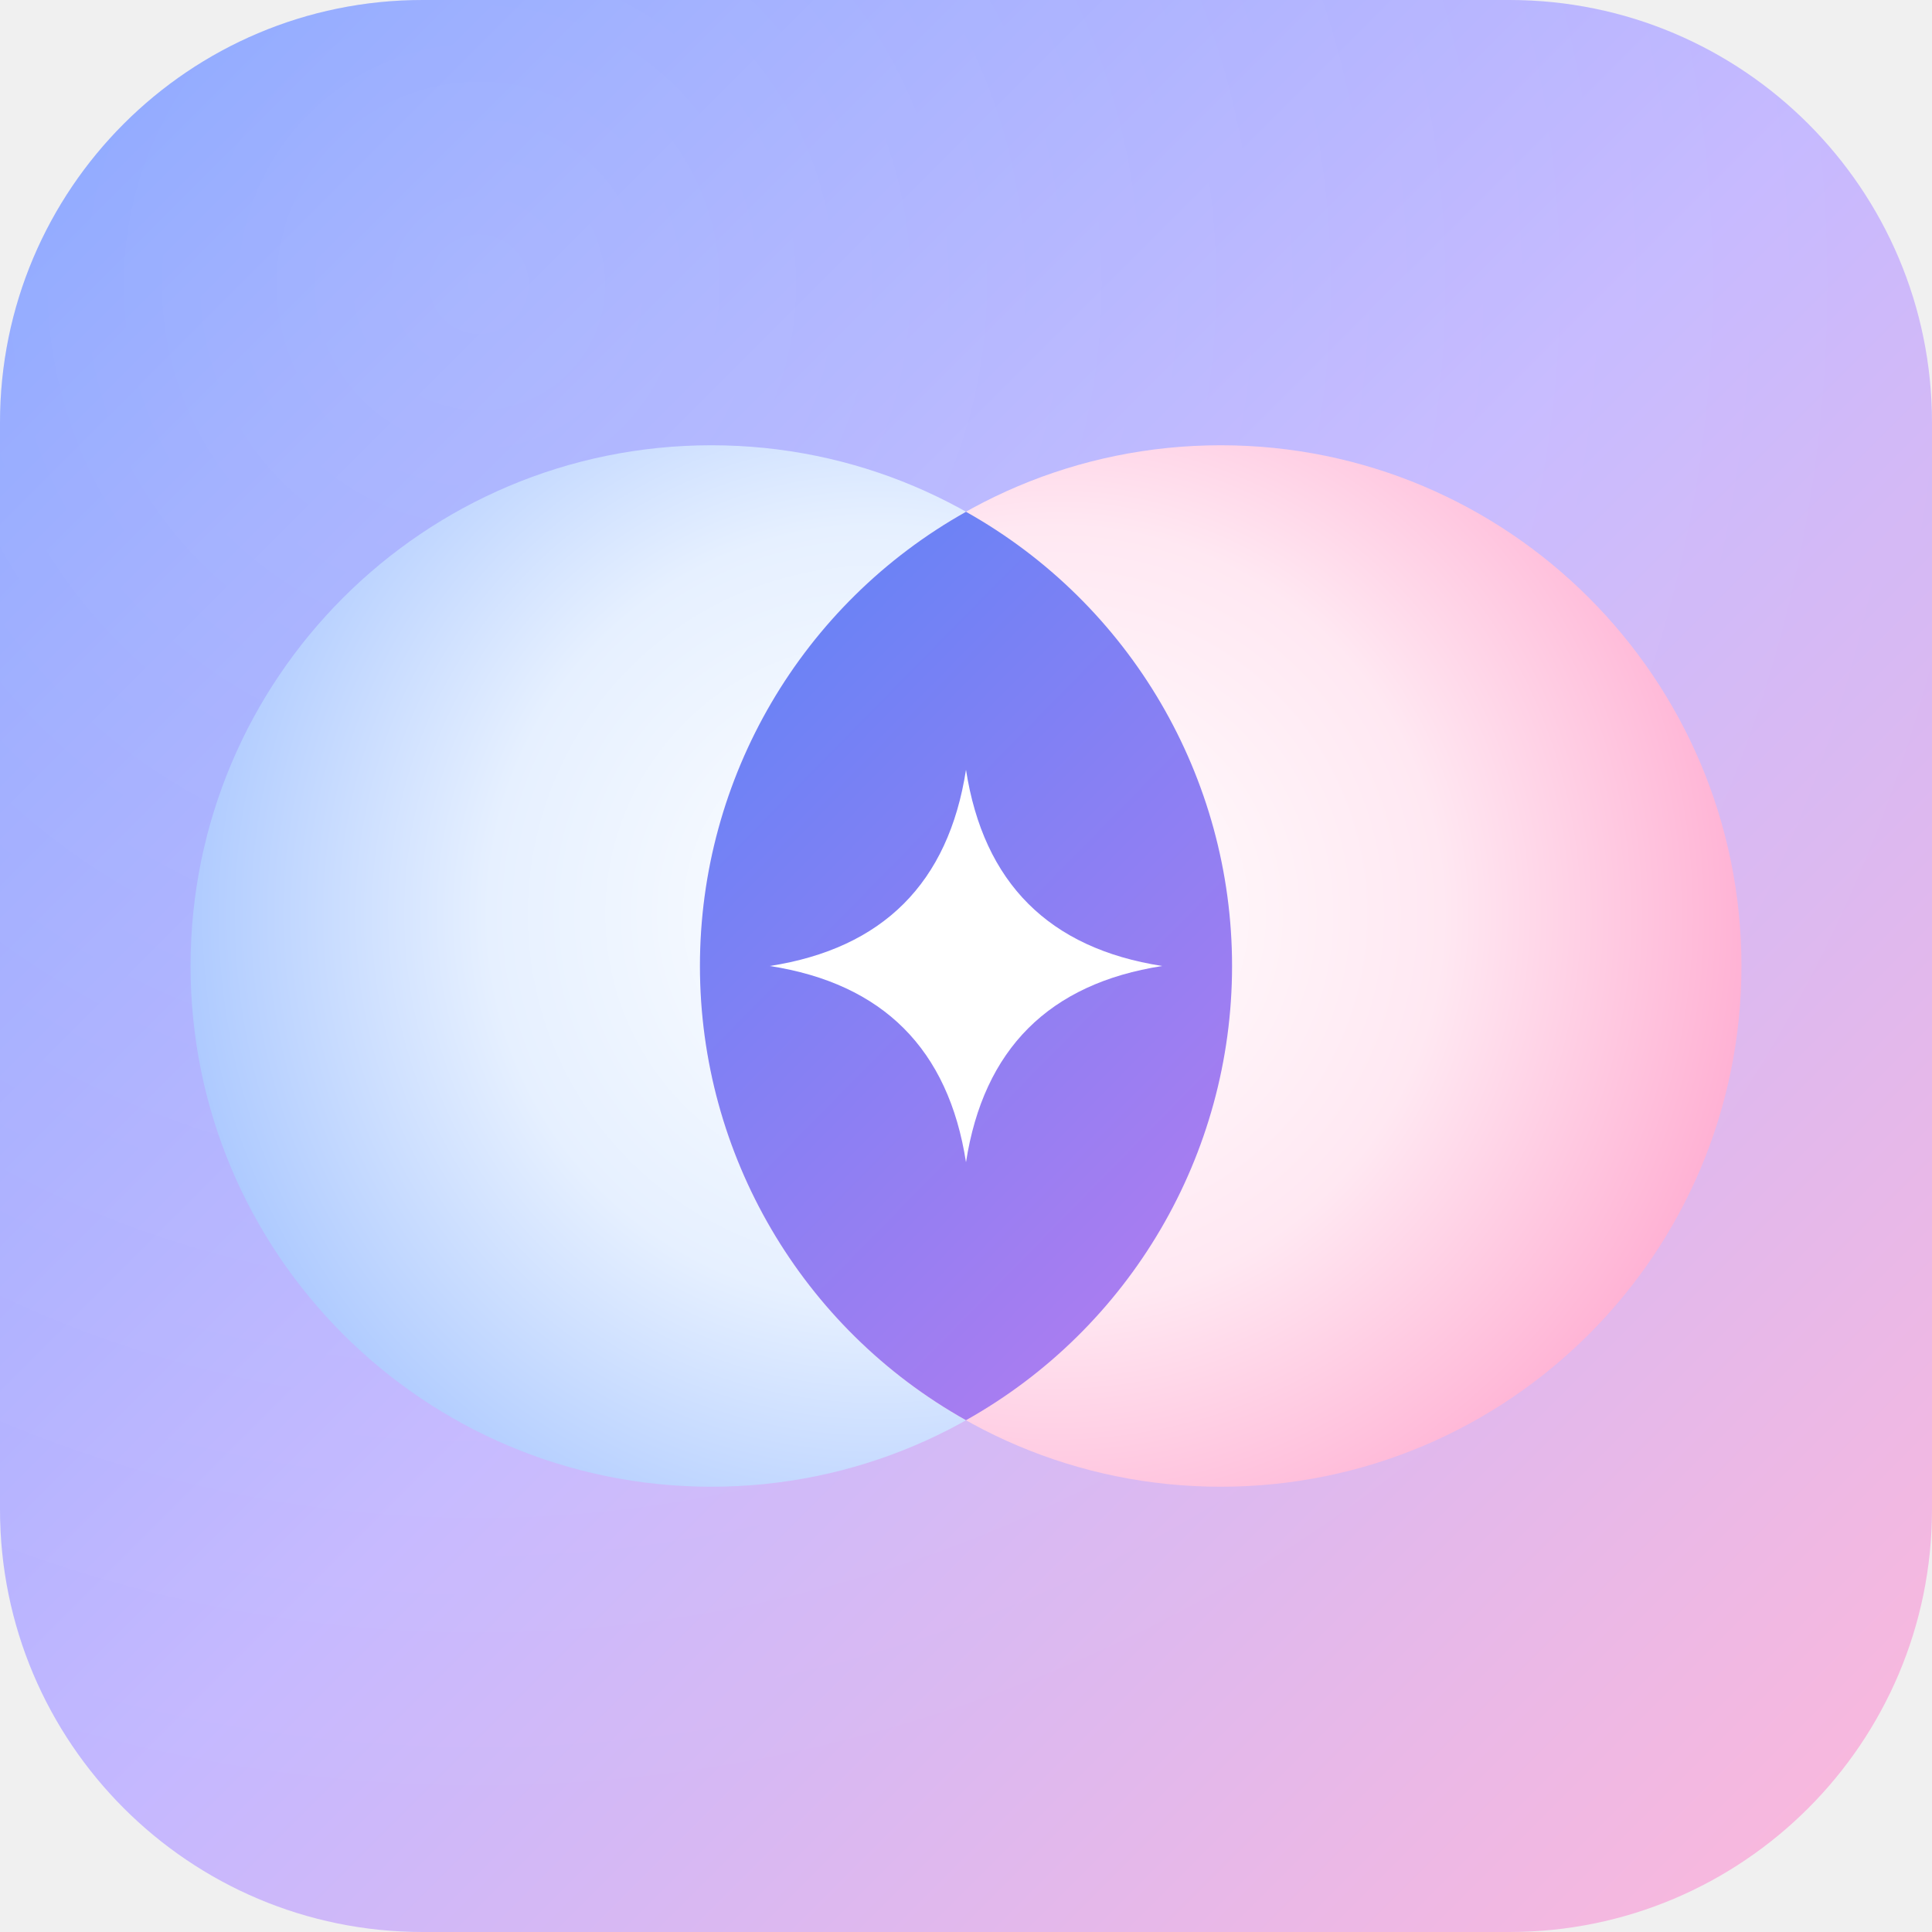
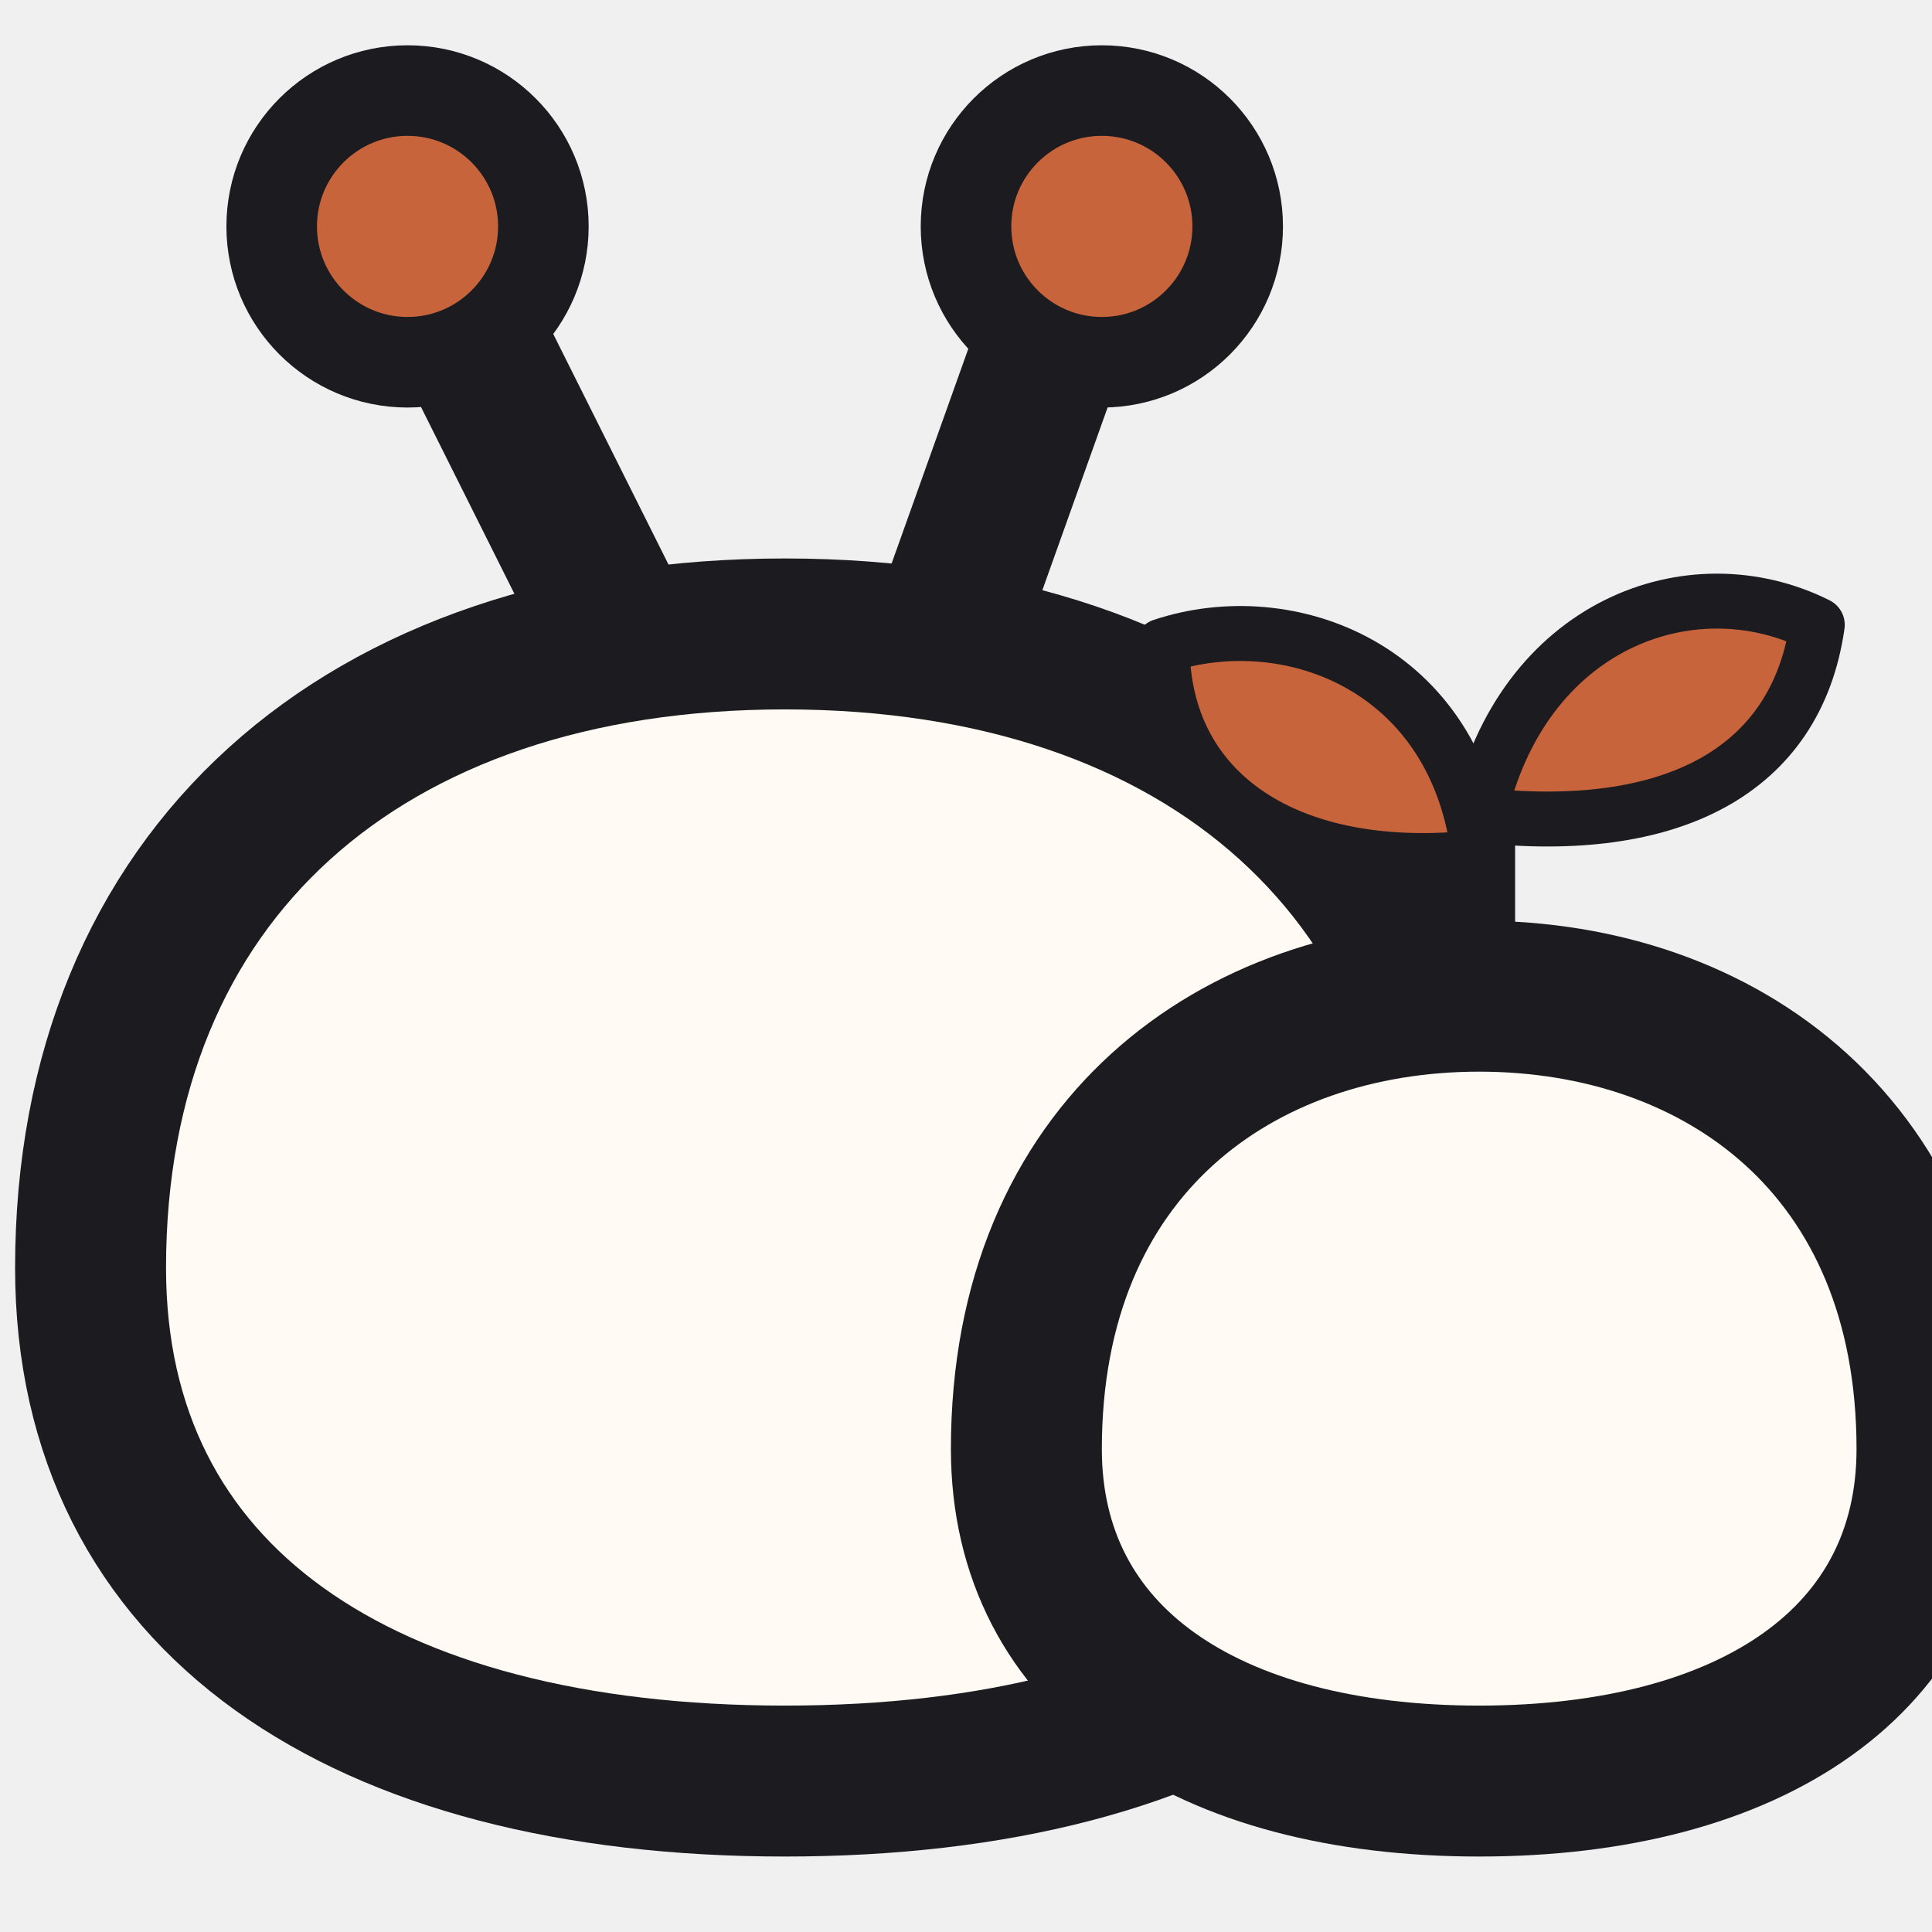
- <svg xmlns="http://www.w3.org/2000/svg" viewBox="0 0 512 512">
-   <defs>
-     <linearGradient id="bg" x1="0" y1="0" x2="1" y2="1">
-       <stop offset="0" stop-color="#7B9DFF" />
-       <stop offset="0.5" stop-color="#C5B8FF" />
-       <stop offset="1" stop-color="#FFB8D9" />
-     </linearGradient>
-     <radialGradient id="sheen" cx="0.25" cy="0.15" r="0.8">
-       <stop offset="0" stop-color="#fff" stop-opacity="0.16" />
-       <stop offset="1" stop-color="#fff" stop-opacity="0" />
-     </radialGradient>
-     <radialGradient id="cl" cx="0.66" cy="0.45" r="0.75">
-       <stop offset="0" stop-color="#FFFFFF" />
-       <stop offset="0.5" stop-color="#E6F0FF" />
-       <stop offset="1" stop-color="#9FC0FF" />
-     </radialGradient>
-     <radialGradient id="cr" cx="0.34" cy="0.45" r="0.75">
-       <stop offset="0" stop-color="#FFFFFF" />
-       <stop offset="0.5" stop-color="#FFE8F2" />
-       <stop offset="1" stop-color="#FFA3CC" />
-     </radialGradient>
-     <linearGradient id="lens" x1="0.2" y1="0" x2="0.8" y2="1">
-       <stop offset="0" stop-color="#6483F6" />
-       <stop offset="1" stop-color="#B07CF0" />
-     </linearGradient>
-   </defs>
-   <rect width="512" height="512" rx="112" fill="url(#bg)" />
-   <rect width="512" height="512" rx="112" fill="url(#sheen)" />
-   <g transform="translate(50.50 118.00) scale(1.0)">
-     <circle cx="138" cy="138" r="138" fill="url(#cl)" />
-     <circle cx="273" cy="138" r="138" fill="url(#cr)" />
-     <path d="M205.5 17.63 A138 138 0 0 1 205.5 258.37 A138 138 0 0 1 205.5 17.63 Z" fill="url(#lens)" />
-     <path d="M205.5 86 Q212.5 131 257.5 138 Q212.5 145 205.5 190 Q198.5 145 153.5 138 Q198.5 131 205.5 86 Z" fill="#fff" />
+ <svg xmlns="http://www.w3.org/2000/svg" viewBox="0 0 64 64">
+   <style>
+ .m-ink{fill:#1c1b1f}.m-hi{fill:#fff}
+ .m-line,.m-wire{fill:none;stroke:#1c1b1f;stroke-linecap:round;stroke-linejoin:round}
+ .m-body{fill:#fffaf3;stroke:#1c1b1f;stroke-linejoin:round}
+ .m-belly{fill:none;stroke:#f6e6da;stroke-linecap:round}
+ .m-accent{fill:#c8643c;stroke:#1c1b1f;stroke-linejoin:round}
+ .m-cheek{fill:#c8643c;opacity:.32}
+ .m-sprout{display:none}.m-sprout--summer{display:inline}@media (prefers-color-scheme:dark){.m-wire{stroke:#fffaf3}}</style>
+   <g>
+     <path class="m-wire" d="M21 22 14 8M31 22l5-14" stroke-width="5" />
+     <circle class="m-accent" cx="13.5" cy="7.5" r="4.5" stroke-width="3" />
+     <circle class="m-accent" cx="36.5" cy="7.5" r="4.5" stroke-width="3" />
+     <path class="m-body" d="M3 42c0-13 9-21 23-21s23 8 23 21c0 11-9 17-23 17S3 53 3 42Z" stroke-width="5" />
+     <g transform="translate(49 34) scale(0.7)">
+       <path class="m-wire" d="M0 0v-9" stroke-width="3.4" />
+       <path class="m-accent" d="M0-8C-1-17-9-20-15-18c0 7 6 11 15 10Z" stroke-width="2.6" />
+       <path class="m-accent" d="M0-10C2-19 10-22 16-19c-1 7-7 10-16 9Z" stroke-width="2.6" />
+     </g>
+     <path class="m-body" d="M34 48c0-10 7-15 15-15s15 5 15 15c0 7-6 11-15 11s-15-4-15-11Z" stroke-width="5" />
  </g>
</svg>
